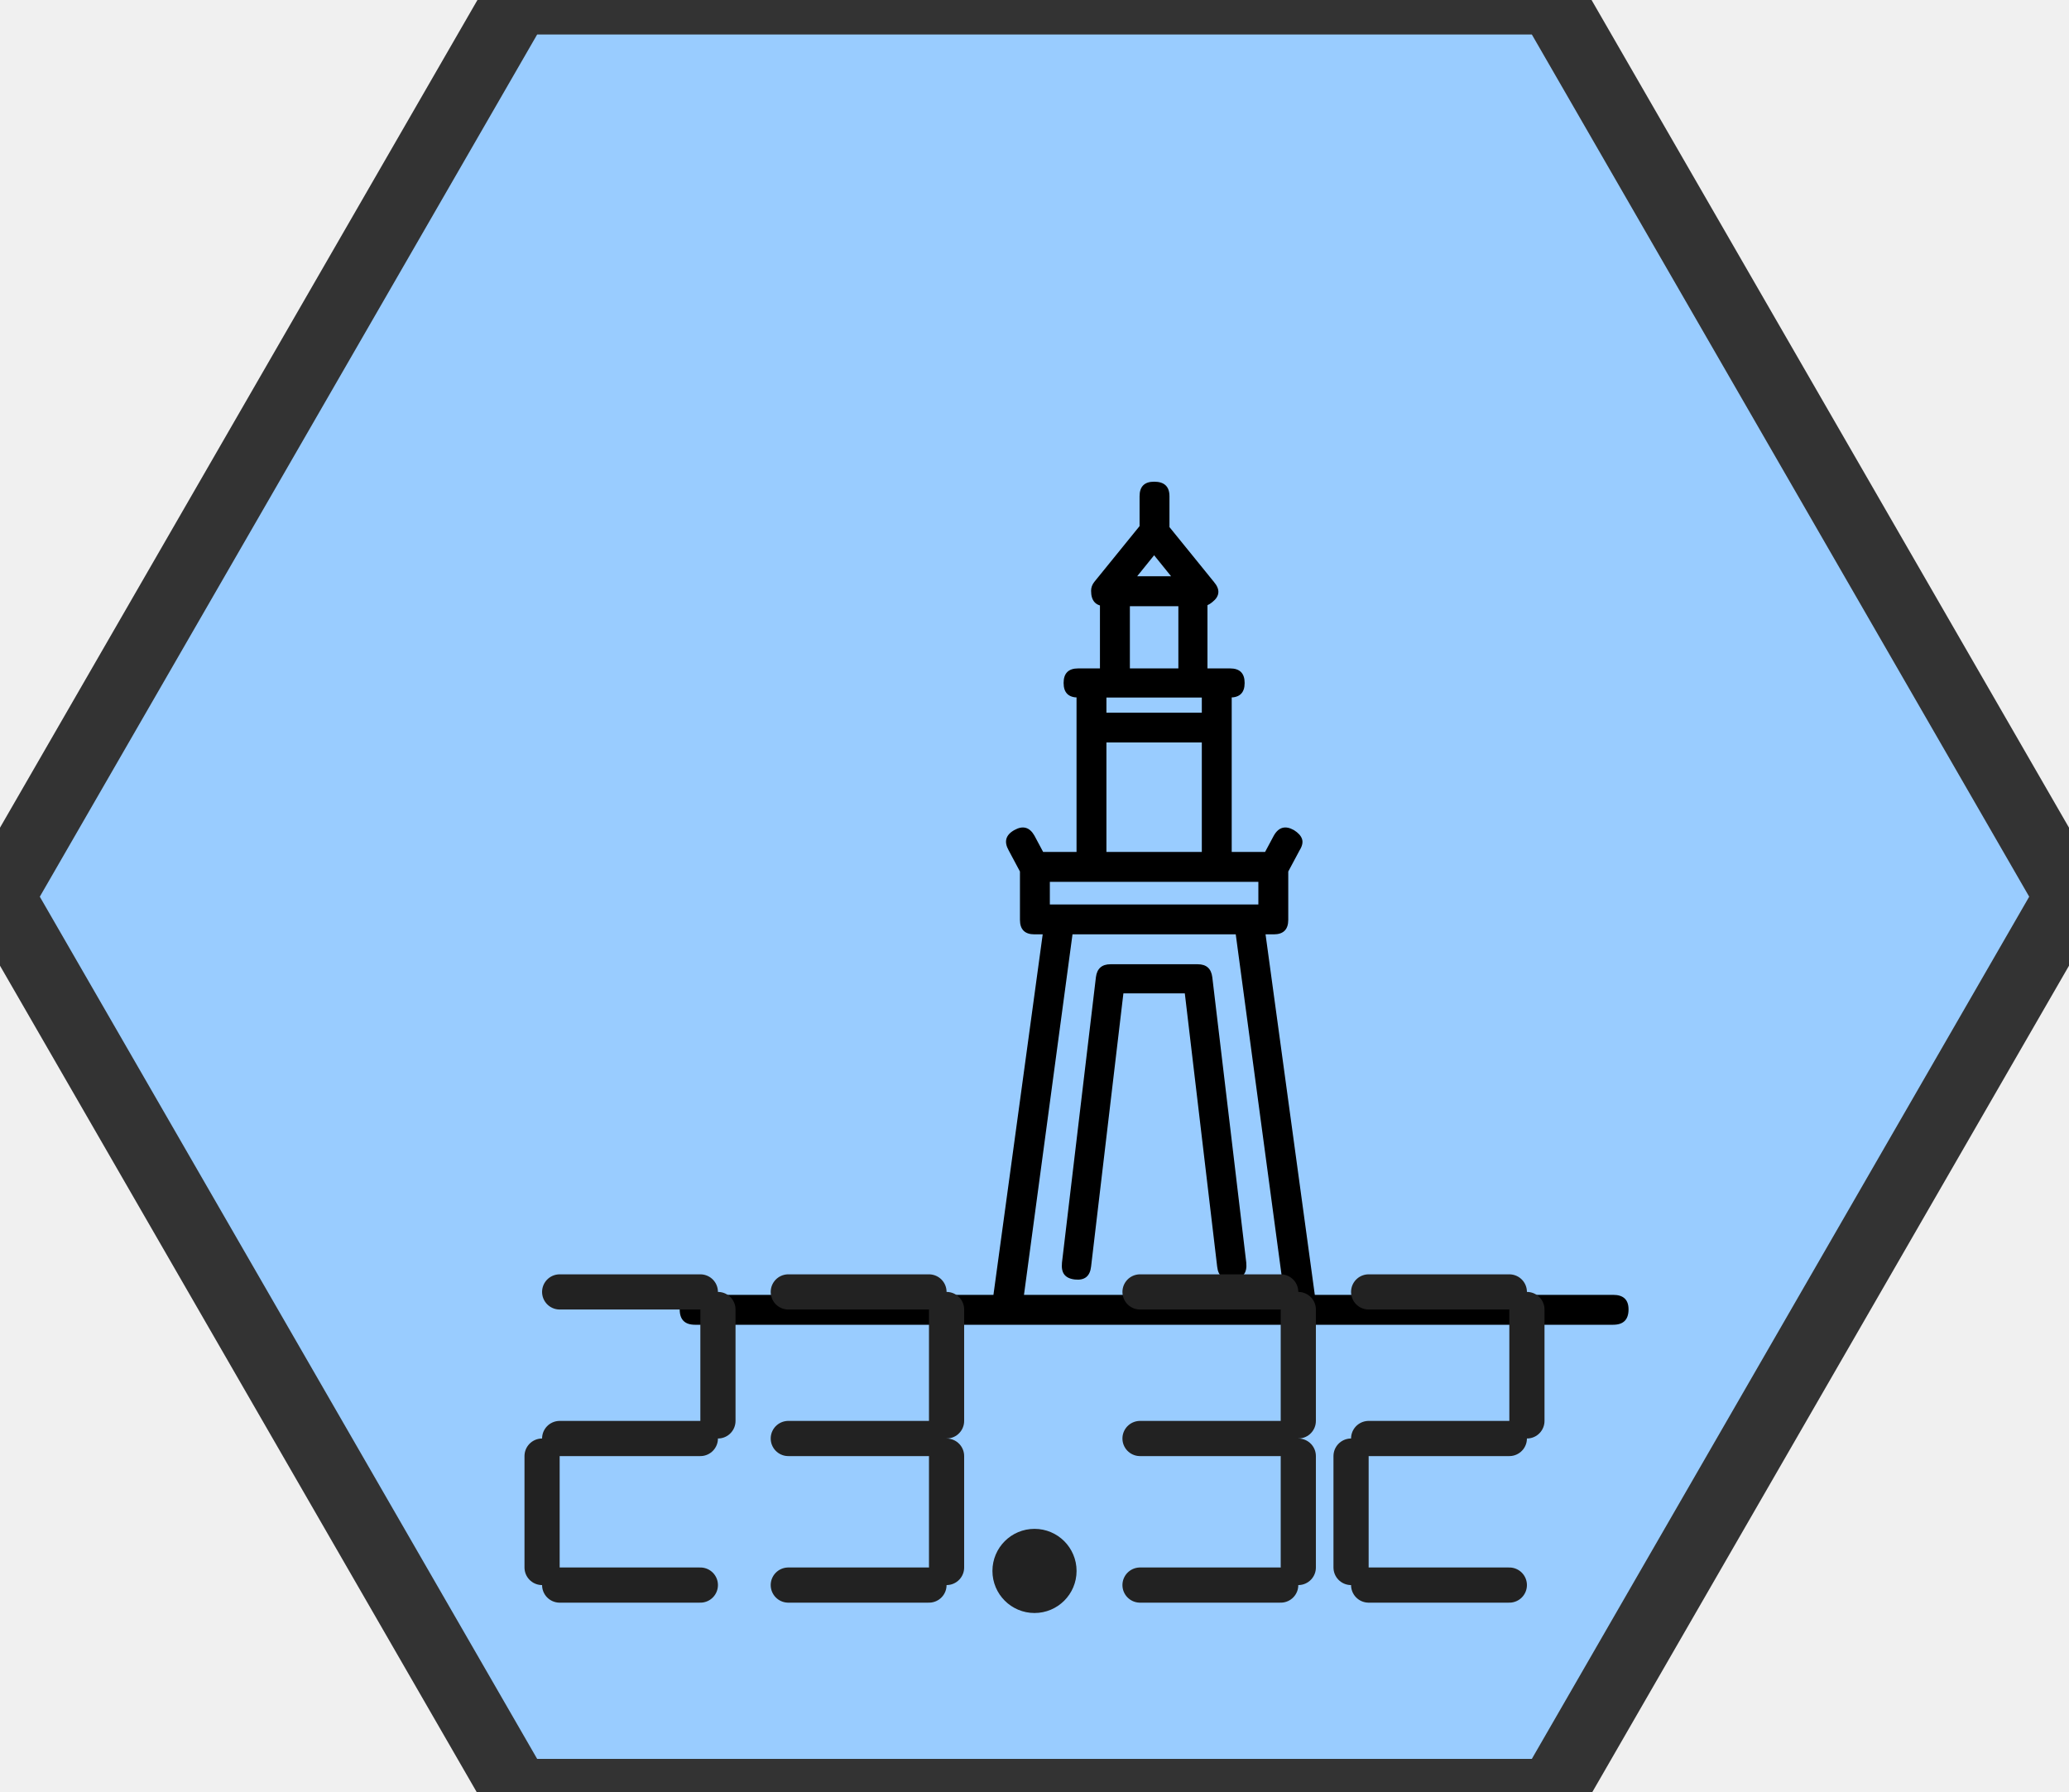
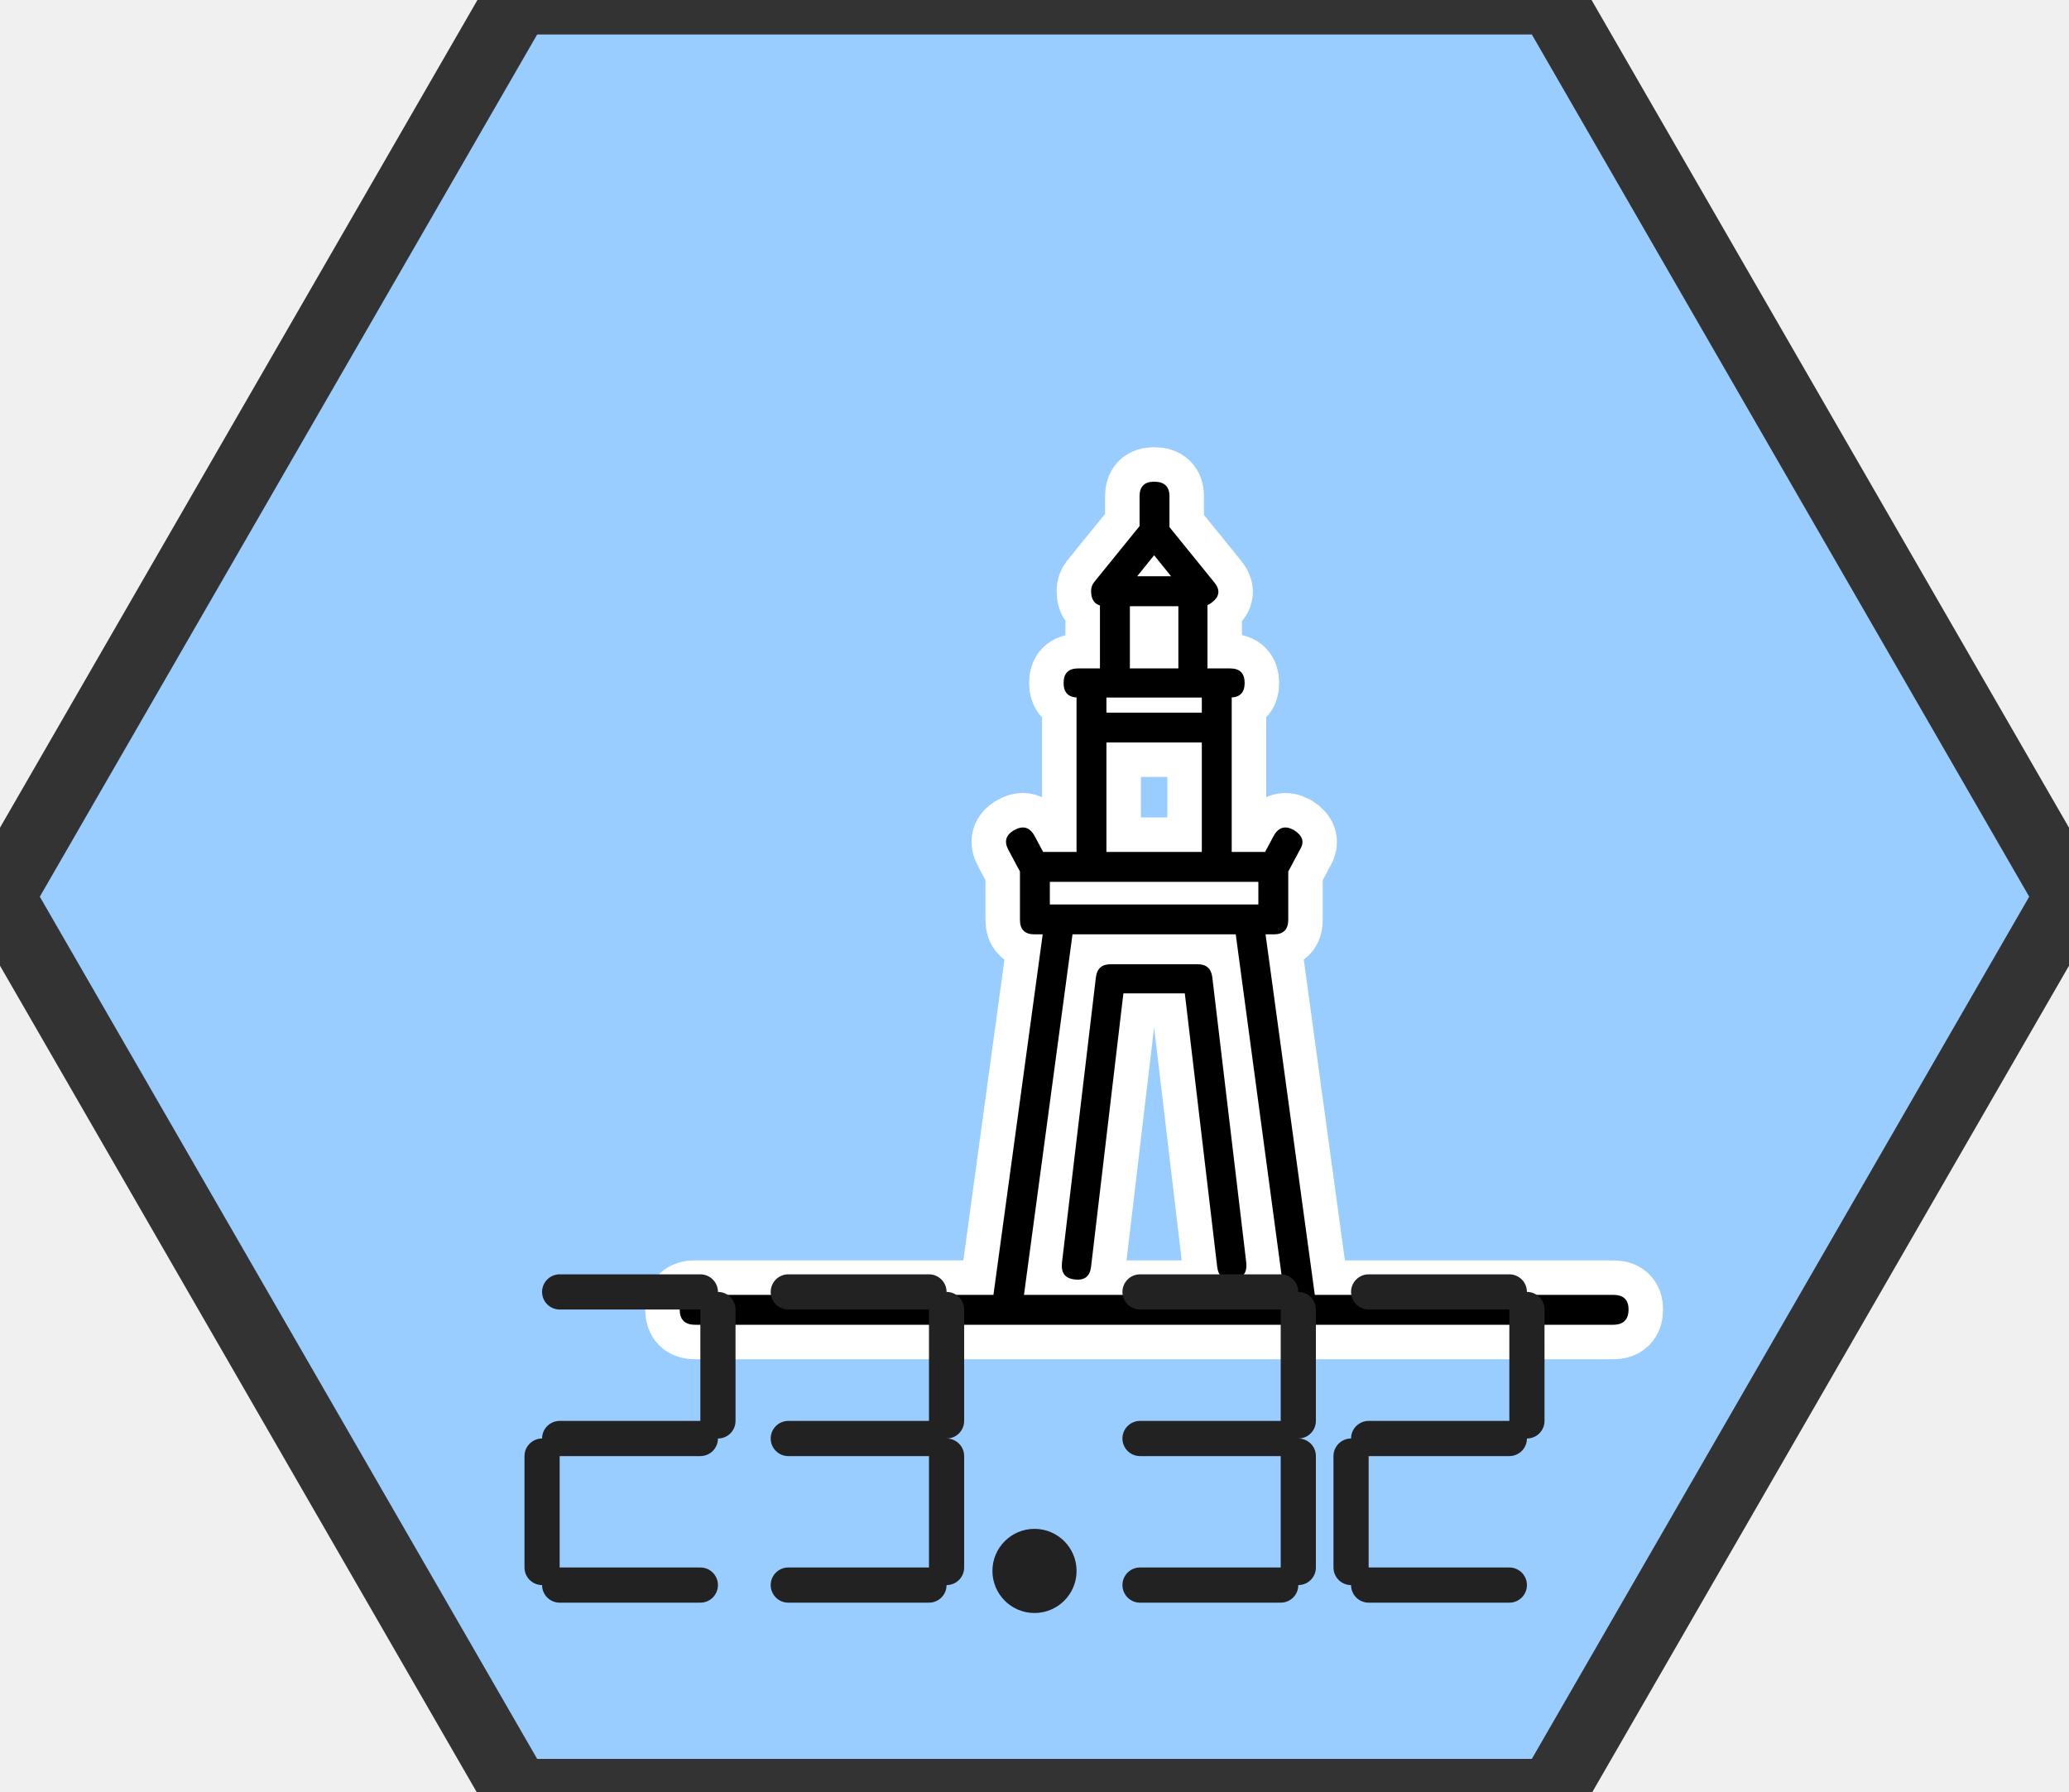
<svg xmlns="http://www.w3.org/2000/svg" xmlns:xlink="http://www.w3.org/1999/xlink" width="60.00" height="51.96" viewBox="0 0 60.00 51.96">
  <a xlink:href="/wiki/23-32/">
    <polygon points="15.0,0.0 45.0,0.0 60.0,26.0 45.0,52.0 15.0,52.0 0.0,26.0" fill="#99ccff" stroke="#333333" stroke-width="2" />
    <g transform="translate(18.0,35.6)">
-       <path d="M15.914 -21.211Q15.914 -21.633 15.469 -21.633Q15.047 -21.633 15.047 -21.211V-20.18Q15.047 -19.734 15.469 -19.734Q15.914 -19.734 15.914 -20.18ZM11.578 -8.93Q11.578 -8.508 12.0 -8.508H18.938Q19.359 -8.508 19.359 -8.93V-10.453Q19.359 -10.898 18.938 -10.898H12.0Q11.578 -10.898 11.578 -10.453ZM12.445 -10.031H18.492V-9.375H12.445ZM13.219 -10.453Q13.219 -10.031 13.641 -10.031H17.297Q17.719 -10.031 17.719 -10.453V-15.797Q17.719 -16.219 17.297 -16.219H13.641Q13.219 -16.219 13.219 -15.797ZM14.086 -15.375H16.852V-10.898H14.086ZM17.292 -14.072Q17.712 -14.072 17.712 -14.515Q17.712 -14.936 17.292 -14.936H13.67Q13.226 -14.936 13.226 -14.515Q13.226 -14.072 13.67 -14.072ZM17.672 -15.375Q18.094 -15.375 18.094 -15.797Q18.094 -16.219 17.672 -16.219H13.266Q12.844 -16.219 12.844 -15.797Q12.844 -15.375 13.266 -15.375ZM13.898 -15.797Q13.898 -15.375 14.32 -15.375H16.594Q17.016 -15.375 17.016 -15.797V-18.469Q17.016 -18.891 16.594 -18.891H14.32Q13.898 -18.891 13.898 -18.469ZM14.766 -18.023H16.172V-16.219H14.766ZM11.625 -10.242Q11.742 -10.055 11.883 -10.031Q12.023 -9.984 12.211 -10.078Q12.586 -10.289 12.375 -10.664L12.0 -11.367Q11.789 -11.742 11.414 -11.531Q11.039 -11.32 11.25 -10.945ZM18.562 -10.664Q18.352 -10.289 18.727 -10.078Q19.102 -9.867 19.312 -10.242L19.688 -10.945Q19.805 -11.133 19.758 -11.273Q19.711 -11.414 19.523 -11.531Q19.148 -11.742 18.938 -11.367ZM15.797 -20.461Q15.773 -20.484 15.75 -20.508Q15.586 -20.648 15.422 -20.625Q15.281 -20.625 15.141 -20.461L13.734 -18.727Q13.641 -18.609 13.641 -18.469Q13.641 -18.023 14.062 -18.023H16.875Q17.016 -18.023 17.156 -18.141Q17.484 -18.398 17.203 -18.727ZM15.469 -19.5 15.961 -18.891H14.977ZM17.297 1.125Q17.344 1.547 17.766 1.5Q18.188 1.453 18.141 1.008L17.156 -7.266Q17.109 -7.641 16.734 -7.641H14.203Q13.828 -7.641 13.781 -7.266L12.797 1.008Q12.773 1.242 12.867 1.359Q12.961 1.477 13.172 1.5Q13.594 1.547 13.641 1.125L14.578 -6.797H16.359ZM20.18 2.32 18.633 -9.0Q18.586 -9.375 18.211 -9.375H12.727Q12.352 -9.375 12.305 -9.0L10.758 2.32Q10.711 2.742 11.133 2.812Q11.156 2.812 11.203 2.812H19.734Q20.18 2.812 20.18 2.367Q20.18 2.344 20.18 2.32ZM19.242 1.945H11.695L13.102 -8.508H17.836ZM2.156 1.945Q1.711 1.945 1.711 2.367Q1.711 2.812 2.156 2.812H28.781Q29.227 2.812 29.227 2.367Q29.227 1.945 28.781 1.945Z" fill="#000000" />
+       <path d="M15.914 -21.211Q15.914 -21.633 15.469 -21.633Q15.047 -21.633 15.047 -21.211V-20.18Q15.047 -19.734 15.469 -19.734Q15.914 -19.734 15.914 -20.18ZM11.578 -8.93Q11.578 -8.508 12.0 -8.508H18.938Q19.359 -8.508 19.359 -8.93V-10.453Q19.359 -10.898 18.938 -10.898H12.0Q11.578 -10.898 11.578 -10.453ZM12.445 -10.031H18.492V-9.375H12.445ZM13.219 -10.453Q13.219 -10.031 13.641 -10.031H17.297Q17.719 -10.031 17.719 -10.453V-15.797Q17.719 -16.219 17.297 -16.219H13.641Q13.219 -16.219 13.219 -15.797ZM14.086 -15.375H16.852V-10.898H14.086ZM17.292 -14.072Q17.712 -14.072 17.712 -14.515Q17.712 -14.936 17.292 -14.936H13.67Q13.226 -14.936 13.226 -14.515Q13.226 -14.072 13.67 -14.072ZM17.672 -15.375Q18.094 -15.375 18.094 -15.797Q18.094 -16.219 17.672 -16.219H13.266Q12.844 -16.219 12.844 -15.797Q12.844 -15.375 13.266 -15.375ZM13.898 -15.797Q13.898 -15.375 14.32 -15.375H16.594Q17.016 -15.375 17.016 -15.797V-18.469Q17.016 -18.891 16.594 -18.891H14.32Q13.898 -18.891 13.898 -18.469ZM14.766 -18.023H16.172V-16.219H14.766ZM11.625 -10.242Q11.742 -10.055 11.883 -10.031Q12.023 -9.984 12.211 -10.078Q12.586 -10.289 12.375 -10.664L12.0 -11.367Q11.789 -11.742 11.414 -11.531Q11.039 -11.32 11.25 -10.945ZM18.562 -10.664Q18.352 -10.289 18.727 -10.078Q19.102 -9.867 19.312 -10.242L19.688 -10.945Q19.805 -11.133 19.758 -11.273Q19.711 -11.414 19.523 -11.531Q19.148 -11.742 18.938 -11.367ZM15.797 -20.461Q15.773 -20.484 15.75 -20.508Q15.586 -20.648 15.422 -20.625Q15.281 -20.625 15.141 -20.461L13.734 -18.727Q13.641 -18.609 13.641 -18.469Q13.641 -18.023 14.062 -18.023H16.875Q17.016 -18.023 17.156 -18.141Q17.484 -18.398 17.203 -18.727ZM15.469 -19.5 15.961 -18.891H14.977ZM17.297 1.125Q17.344 1.547 17.766 1.5Q18.188 1.453 18.141 1.008L17.156 -7.266Q17.109 -7.641 16.734 -7.641H14.203Q13.828 -7.641 13.781 -7.266L12.797 1.008Q12.773 1.242 12.867 1.359Q12.961 1.477 13.172 1.5Q13.594 1.547 13.641 1.125L14.578 -6.797H16.359ZM20.18 2.32 18.633 -9.0Q18.586 -9.375 18.211 -9.375H12.727Q12.352 -9.375 12.305 -9.0L10.758 2.32Q10.711 2.742 11.133 2.812Q11.156 2.812 11.203 2.812H19.734Q20.18 2.812 20.18 2.367Q20.18 2.344 20.18 2.32ZM19.242 1.945H11.695L13.102 -8.508H17.836ZM2.156 1.945Q1.711 1.945 1.711 2.367Q1.711 2.812 2.156 2.812H28.781Q29.227 2.812 29.227 2.367Q29.227 1.945 28.781 1.945Z" fill="#000000" stroke="#ffffff" stroke-width="2" paint-order="stroke fill" stroke-linejoin="round" stroke-linecap="round" />
    </g>
    <g fill="none" stroke="#222222" stroke-width="1.02" stroke-linecap="round" stroke-linejoin="round">
      <path d="M 16.23 37.46 L 20.31 37.46" />
      <path d="M 20.82 37.97 L 20.82 41.20" />
      <path d="M 16.23 41.71 L 20.31 41.71" />
      <path d="M 15.72 42.22 L 15.72 45.45" />
      <path d="M 16.23 45.96 L 20.31 45.96" />
      <path d="M 22.86 37.46 L 26.94 37.46" />
      <path d="M 27.45 37.97 L 27.45 41.20" />
      <path d="M 22.86 41.71 L 26.94 41.71" />
      <path d="M 27.45 42.22 L 27.45 45.45" />
      <path d="M 22.86 45.96 L 26.94 45.96" />
      <circle cx="30.00" cy="45.55" r="0.71" fill="#222222" />
      <path d="M 33.06 37.46 L 37.14 37.46" />
      <path d="M 37.65 37.97 L 37.65 41.20" />
      <path d="M 33.06 41.71 L 37.14 41.71" />
      <path d="M 37.65 42.22 L 37.65 45.45" />
      <path d="M 33.06 45.96 L 37.14 45.96" />
      <path d="M 39.69 37.46 L 43.77 37.46" />
      <path d="M 44.28 37.97 L 44.28 41.20" />
      <path d="M 39.69 41.71 L 43.77 41.71" />
      <path d="M 39.18 42.22 L 39.18 45.45" />
      <path d="M 39.69 45.96 L 43.77 45.96" />
    </g>
  </a>
</svg>
